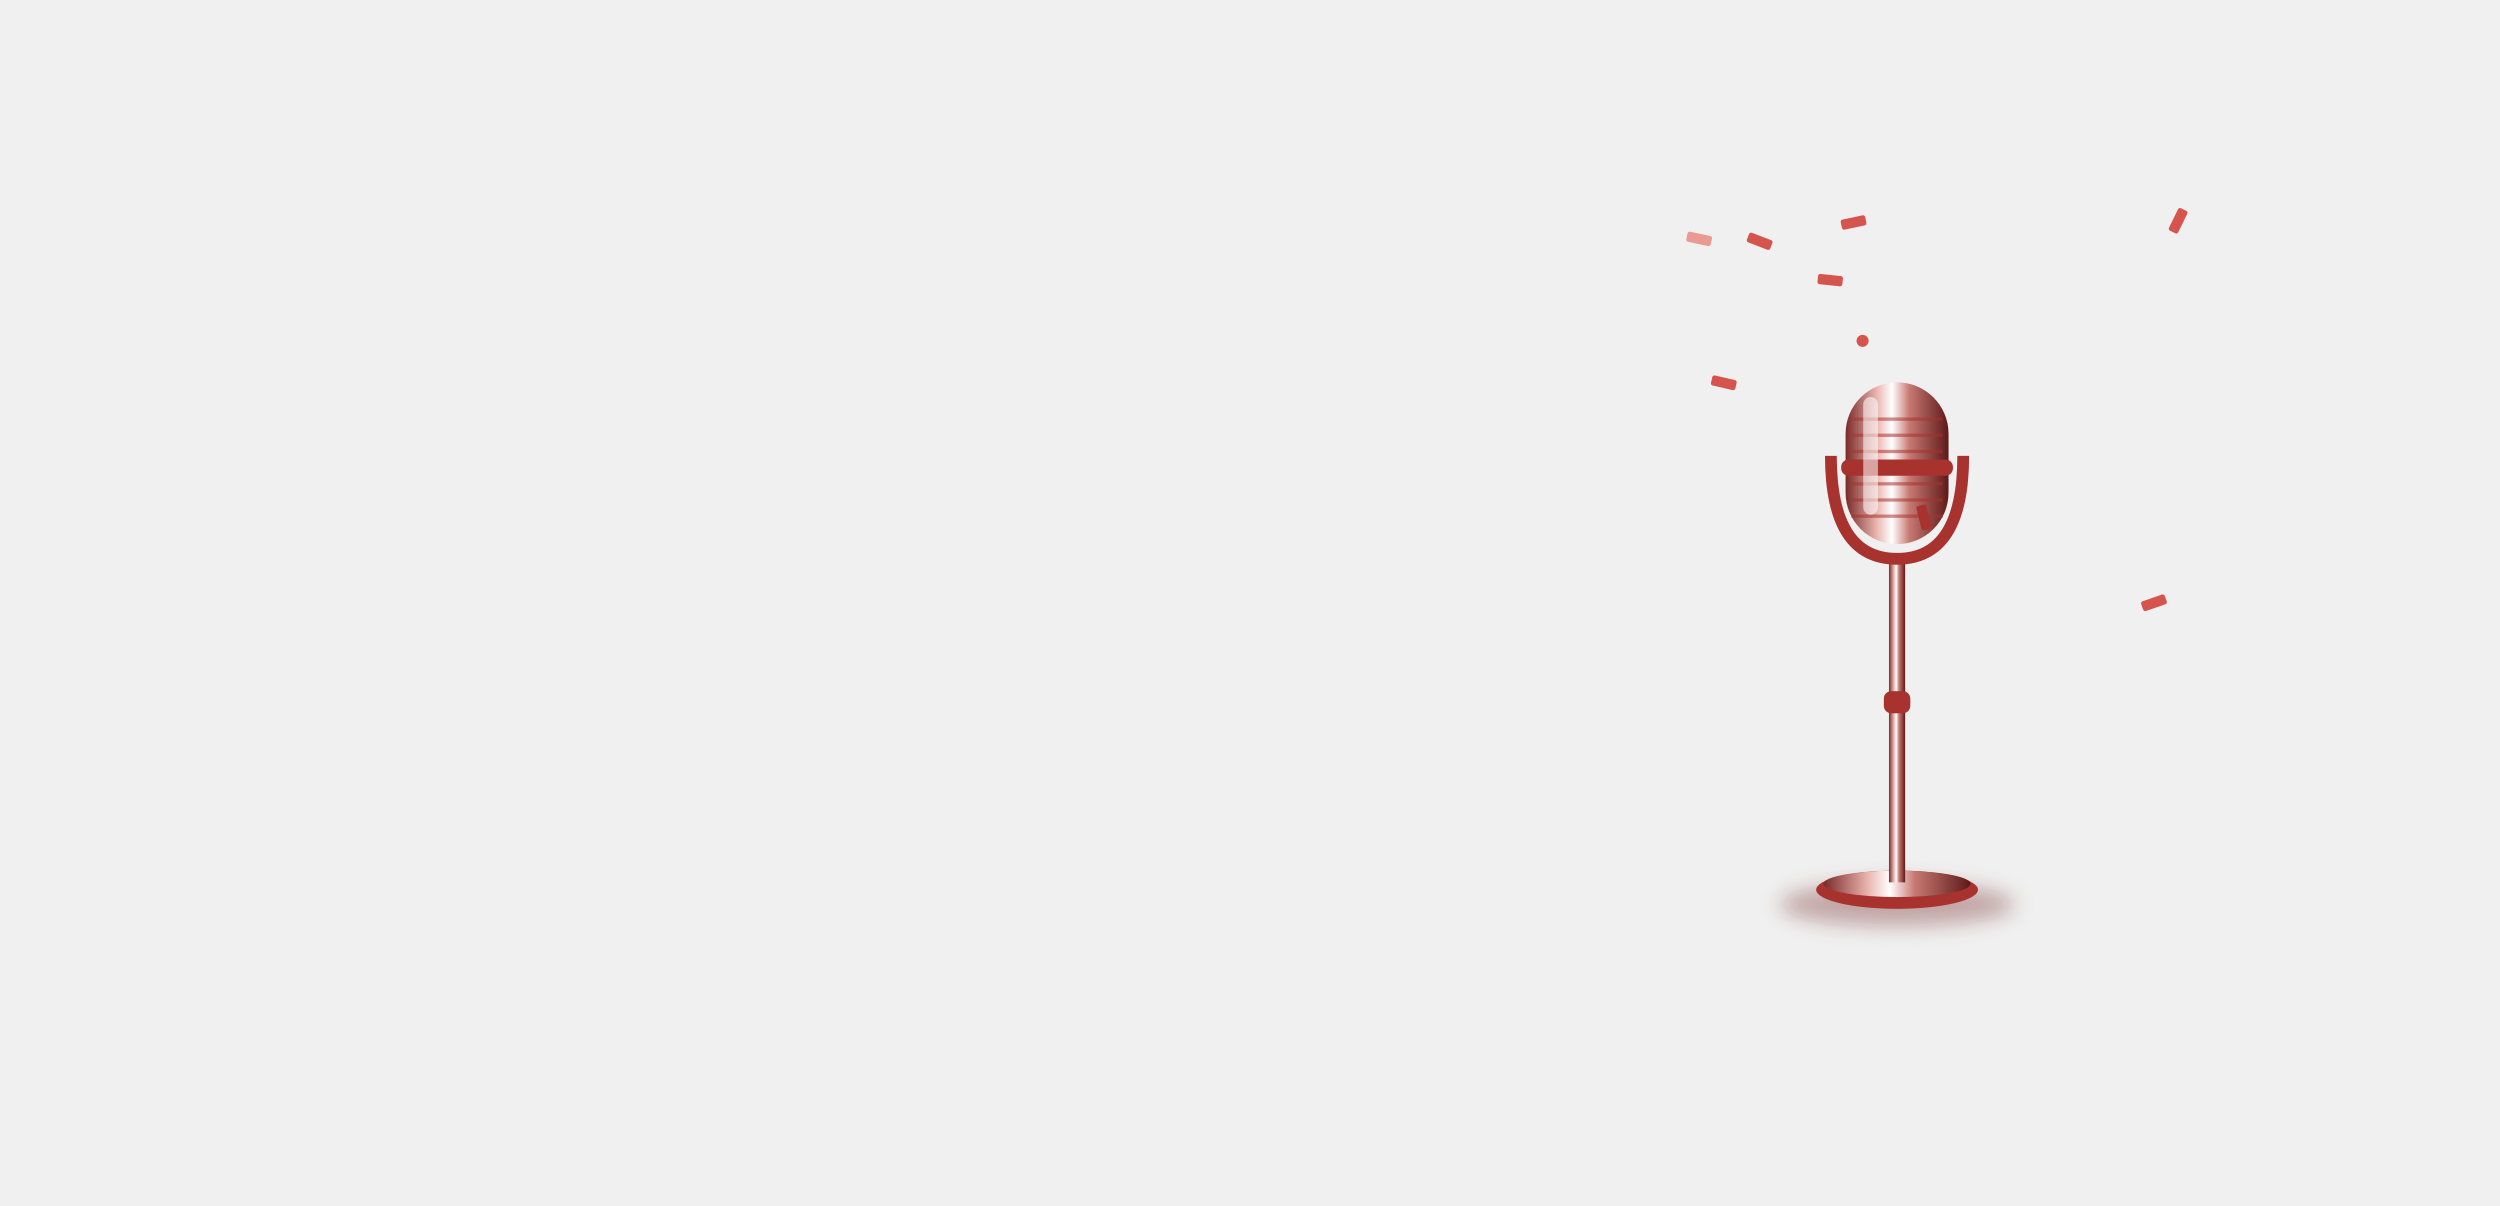
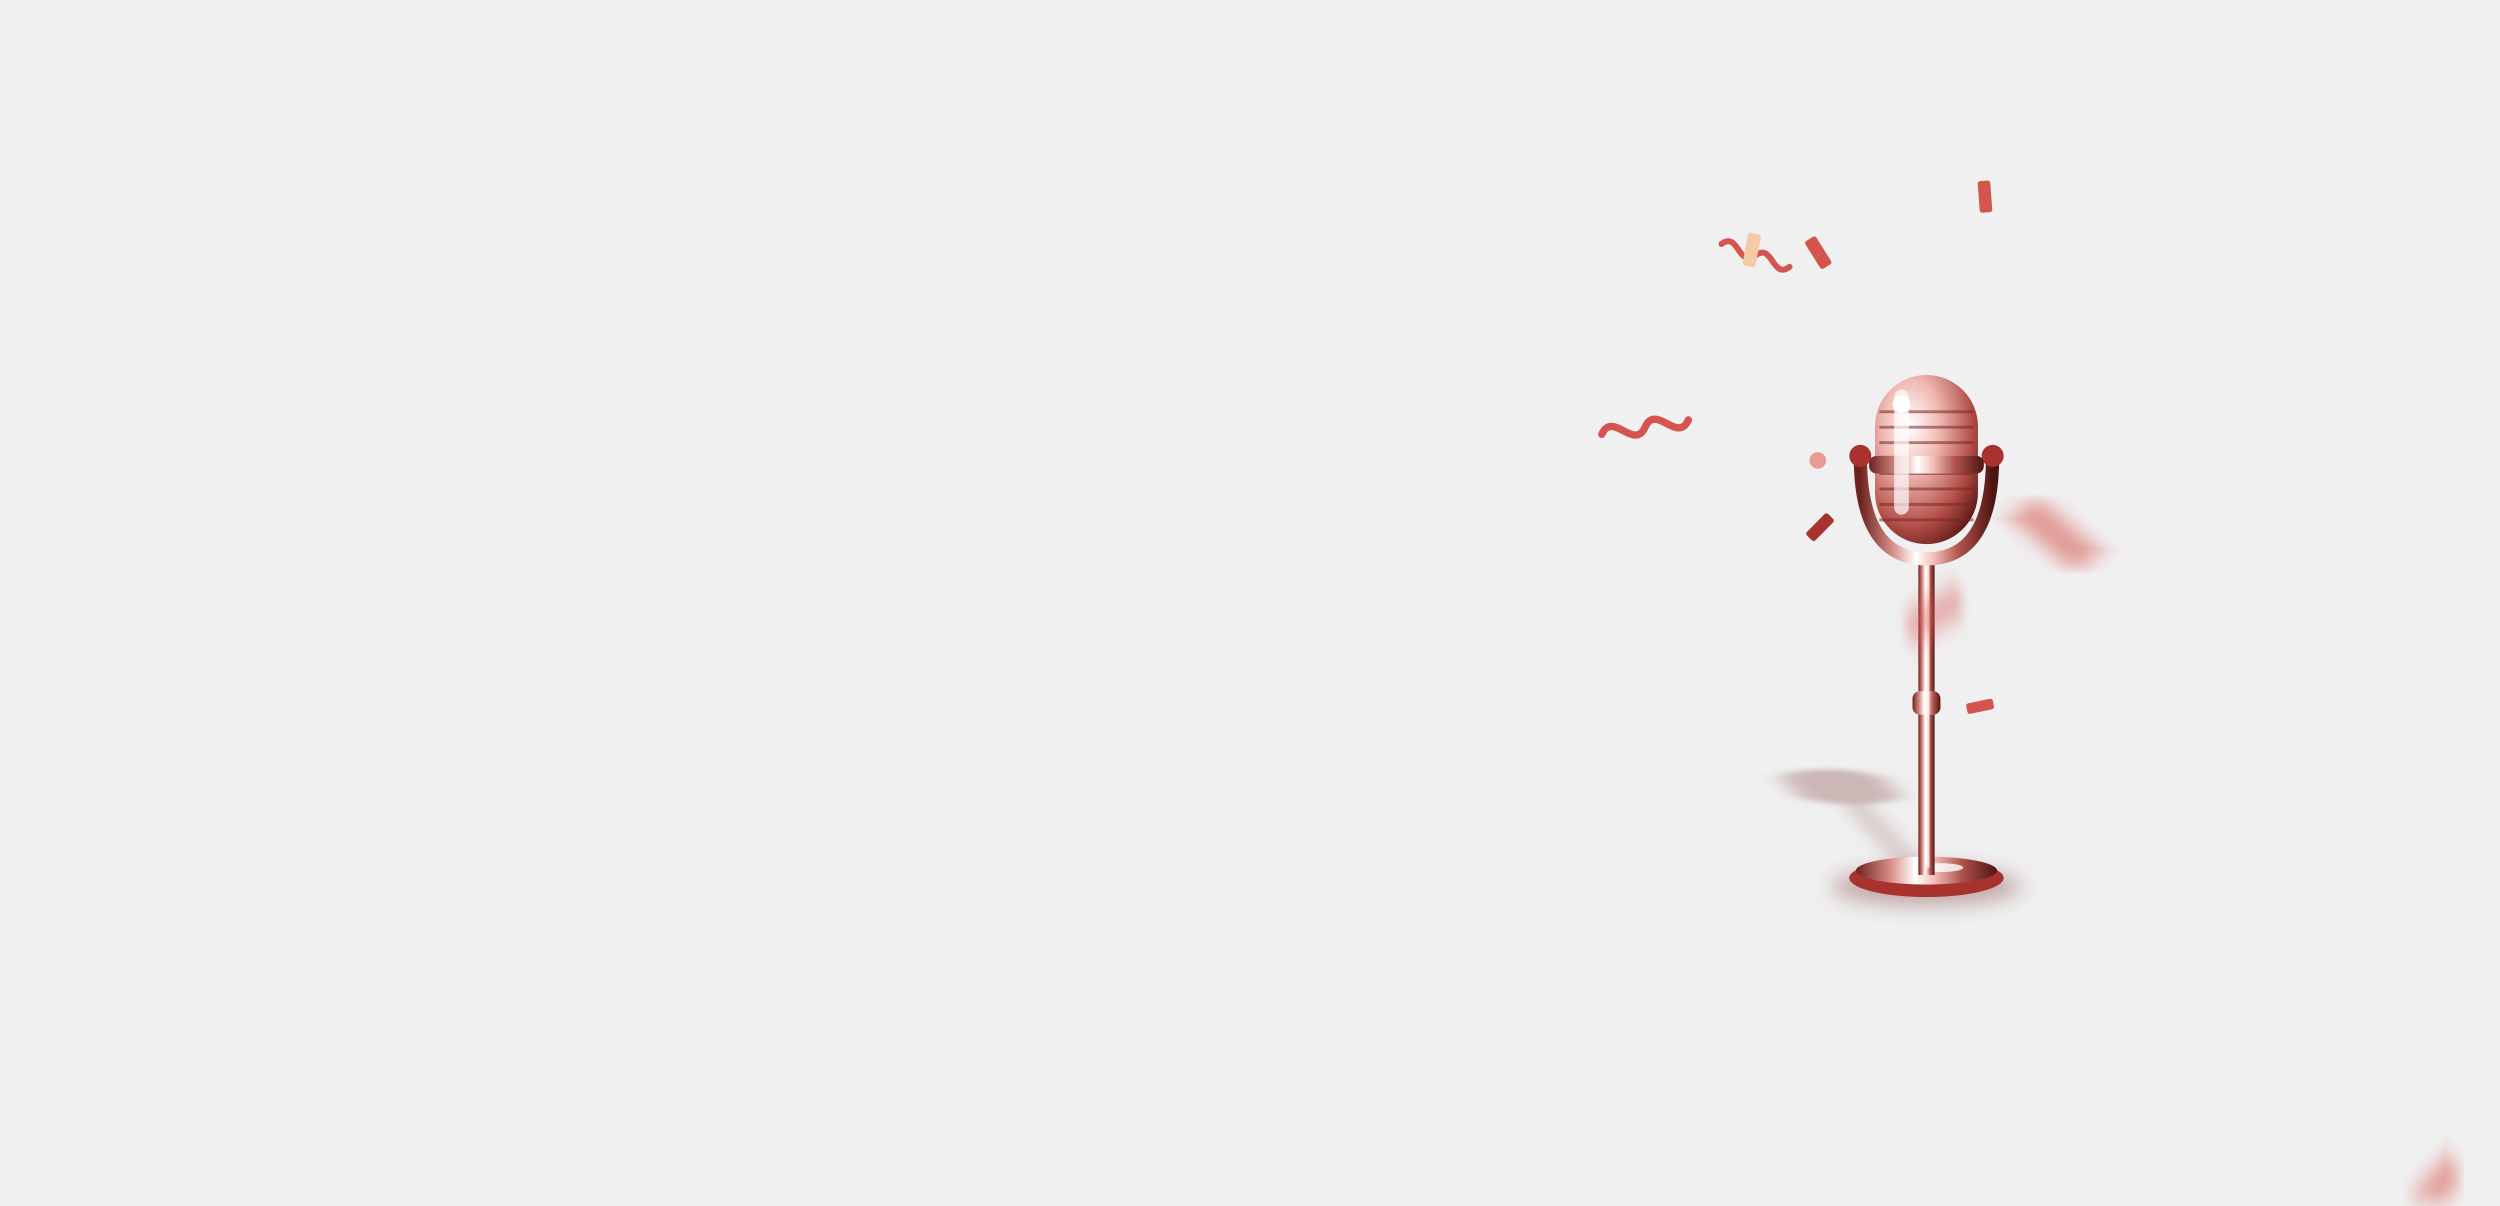
<svg xmlns="http://www.w3.org/2000/svg" viewBox="0 0 340 164" preserveAspectRatio="xMaxYMax slice">
  <defs>
    <filter id="b1" x="-60%" y="-60%" width="220%" height="220%">
      <feGaussianBlur stdDeviation="0.6" />
    </filter>
    <filter id="b2" x="-60%" y="-60%" width="220%" height="220%">
      <feGaussianBlur stdDeviation="1.4" />
    </filter>
    <filter id="b3" x="-60%" y="-60%" width="220%" height="220%">
      <feGaussianBlur stdDeviation="3" />
    </filter>
    <filter id="b6" x="-60%" y="-60%" width="220%" height="220%">
      <feGaussianBlur stdDeviation="6" />
    </filter>
    <filter id="b12" x="-60%" y="-60%" width="220%" height="220%">
      <feGaussianBlur stdDeviation="12" />
    </filter>
+     <linearGradient id="house" x1="0" x2="14" y1="0" y2="0" gradientUnits="userSpaceOnUse" spreadMethod="repeat">
+       <stop offset="0" stop-color="#DDA19B" />
+       <stop offset=".3" stop-color="#EEC4BF" />
+       <stop offset=".52" stop-color="#FCE9E6" />
+       <stop offset=".7" stop-color="#EEC4BF" />
+       <stop offset="1" stop-color="#DDA19B" />
+     </linearGradient>
+     <linearGradient id="vel" x1="0" x2="8" y1="0" y2="0" gradientUnits="userSpaceOnUse" spreadMethod="repeat">
+       <stop offset="0" stop-color="#8A2826" />
+       <stop offset=".3" stop-color="#C24A45" />
+       <stop offset=".5" stop-color="#F08C82" />
+       <stop offset=".7" stop-color="#C24A45" />
+       <stop offset="1" stop-color="#8A2826" />
+     </linearGradient>
+     <linearGradient id="velV" x1="0" y1="0" x2="0" y2="1">
+       <stop offset="0" stop-color="#5A1414" stop-opacity=".45" />
+       <stop offset=".5" stop-color="#5A1414" stop-opacity="0" />
+       <stop offset="1" stop-color="#5A1414" stop-opacity=".35" />
+     </linearGradient>
+     <linearGradient id="veil" x1="0" y1="0" x2="1" y2="0">
+       <stop offset="0" stop-color="#F8EBEA" stop-opacity=".82" />
+       <stop offset=".45" stop-color="#F8EBEA" stop-opacity=".62" />
+       <stop offset=".72" stop-color="#F8EBEA" stop-opacity="0" />
+     </linearGradient>
+     <linearGradient id="shadeV" x1="0" y1="0" x2="0" y2="1">
+       <stop offset="0" stop-color="#8A3A36" stop-opacity=".35" />
+       <stop offset=".3" stop-color="#8A3A36" stop-opacity="0" />
+       <stop offset=".75" stop-color="#8A3A36" stop-opacity="0" />
+       <stop offset="1" stop-color="#8A3A36" stop-opacity=".25" />
+     </linearGradient>
    <linearGradient id="beam" x1="0" y1="0" x2="0" y2="1">
-       <stop offset="0" stop-color="#FFFFFF" stop-opacity=".85" />
-       <stop offset=".7" stop-color="#FFF4F1" stop-opacity=".5" />
-       <stop offset="1" stop-color="#FFFFFF" stop-opacity=".25" />
+       <stop offset="0" stop-color="#FFFFFF" stop-opacity=".95" />
+       <stop offset=".7" stop-color="#FFF6F3" stop-opacity=".55" />
+       <stop offset="1" stop-color="#FFFFFF" stop-opacity=".3" />
    </linearGradient>
    <radialGradient id="pool">
-       <stop offset="0" stop-color="#FFFFFF" stop-opacity=".95" />
-       <stop offset=".55" stop-color="#FFF1EE" stop-opacity=".5" />
+       <stop offset="0" stop-color="#FFFFFF" stop-opacity="1" />
+       <stop offset=".5" stop-color="#FFF3EF" stop-opacity=".6" />
      <stop offset="1" stop-color="#FFFFFF" stop-opacity="0" />
    </radialGradient>
+     <radialGradient id="glow">
+       <stop offset="0" stop-color="#FFF8F0" />
+       <stop offset=".3" stop-color="#FFD9C2" stop-opacity=".85" />
+       <stop offset="1" stop-color="#FFB49E" stop-opacity="0" />
+     </radialGradient>
+     <linearGradient id="boards" x1="0" y1="0" x2="0" y2="1">
+       <stop offset="0" stop-color="#E6B2AC" />
+       <stop offset="1" stop-color="#C9776F" />
+     </linearGradient>
    <linearGradient id="chrome" x1="0" y1="0" x2="1" y2="0">
-       <stop offset="0" stop-color="#7A2A28" />
-       <stop offset=".3" stop-color="#E9B4AE" />
-       <stop offset=".45" stop-color="#FFFFFF" />
-       <stop offset=".62" stop-color="#C77872" />
+       <stop offset="0" stop-color="#6E2220" />
+       <stop offset=".25" stop-color="#D99089" />
+       <stop offset=".42" stop-color="#FFFFFF" />
+       <stop offset=".55" stop-color="#F3C2BC" />
+       <stop offset=".75" stop-color="#B0524C" />
+       <stop offset="1" stop-color="#4E1412" />
+     </linearGradient>
+     <radialGradient id="grille" cx="35%" cy="30%" r="80%">
+       <stop offset="0" stop-color="#FFFFFF" />
+       <stop offset=".35" stop-color="#F0B8B2" />
+       <stop offset=".75" stop-color="#B24C46" />
      <stop offset="1" stop-color="#5E1A18" />
-     </linearGradient>
-     <linearGradient id="fade" x1="0" y1="0" x2="1" y2="0">
-       <stop offset=".4" stop-color="#fff" stop-opacity="0" />
-       <stop offset=".9" stop-color="#fff" />
-     </linearGradient>
-     <mask id="right">
-       <rect width="340" height="164" fill="url(#fade)" />
-     </mask>
-     <radialGradient id="dusk" cx="80%" cy="45%" r="45%">
-       <stop offset="0" stop-color="#C9675F" stop-opacity=".32" />
-       <stop offset="1" stop-color="#C9675F" stop-opacity="0" />
    </radialGradient>
  </defs>
-   <ellipse cx="258" cy="123" rx="16" ry="3" fill="#6E1F1C" opacity=".35" filter="url(#b2)" />
-   <ellipse cx="258" cy="121" rx="11" ry="2.6" fill="#A8322D" />
-   <ellipse cx="258" cy="120.2" rx="10" ry="1.8" fill="url(#chrome)" />
-   <rect x="256.9" y="76" width="2.2" height="44" fill="url(#chrome)" />
-   <rect x="256.2" y="94" width="3.6" height="3" rx="1" fill="#A8322D" />
-   <path d="M249 62Q249 76 258 76Q267 76 267 62" stroke="#A8322D" stroke-width="1.6" fill="none" />
-   <rect x="251" y="52" width="14" height="22" rx="7" fill="url(#chrome)" />
-   <line x1="251.8" y1="57" x2="264.2" y2="57" stroke="#A8322D" stroke-width=".45" opacity=".55" />
-   <line x1="251.8" y1="59.2" x2="264.2" y2="59.2" stroke="#A8322D" stroke-width=".45" opacity=".55" />
-   <line x1="251.8" y1="61.4" x2="264.2" y2="61.4" stroke="#A8322D" stroke-width=".45" opacity=".55" />
-   <line x1="251.8" y1="63.6" x2="264.2" y2="63.6" stroke="#A8322D" stroke-width=".45" opacity=".55" />
-   <line x1="251.8" y1="65.8" x2="264.2" y2="65.8" stroke="#A8322D" stroke-width=".45" opacity=".55" />
-   <line x1="251.8" y1="68" x2="264.2" y2="68" stroke="#A8322D" stroke-width=".45" opacity=".55" />
-   <line x1="251.8" y1="70.2" x2="264.2" y2="70.2" stroke="#A8322D" stroke-width=".45" opacity=".55" />
-   <rect x="250.4" y="62.5" width="15.2" height="2.2" rx="1" fill="#A8322D" />
-   <rect x="253.4" y="54" width="2" height="16" rx="1" fill="#FFFFFF" opacity=".55" />
-   <rect x="250.67" y="37.58" width="1.4" height="3.4" rx=".3" fill="#D5544E" transform="rotate(96 250.67 37.58)" />
-   <rect x="253.6" y="29.22" width="1.4" height="3.4" rx=".3" fill="#D5544E" transform="rotate(78 253.6 29.22)" />
-   <rect x="232.89" y="32.16" width="1.4" height="3.4" rx=".3" fill="#E99A92" transform="rotate(102 232.89 32.16)" />
-   <rect x="294.32" y="80.76" width="1.4" height="3.4" rx=".3" fill="#D5544E" transform="rotate(71 294.32 80.76)" />
-   <rect x="296.34" y="28.19" width="1.4" height="3.4" rx=".3" fill="#D5544E" transform="rotate(26 296.34 28.19)" />
-   <rect x="236.25" y="51.76" width="1.4" height="3.4" rx=".3" fill="#D5544E" transform="rotate(103 236.25 51.76)" />
-   <rect x="241.15" y="32.77" width="1.4" height="3.4" rx=".3" fill="#D5544E" transform="rotate(111 241.15 32.77)" />
-   <rect x="262.75" y="71.85" width="1.4" height="3.4" rx=".3" fill="#A8322D" transform="rotate(166 262.75 71.85)" />
-   <circle cx="253.31" cy="46.36" r="0.82" fill="#D5544E" />
+   <g transform="translate(262 120) skewX(42) scale(1 .22)" opacity=".28" filter="url(#b2)">
+     <rect x="-1.2" y="-56" width="2.4" height="56" fill="#6E2420" />
+     <rect x="-7" y="-70" width="14" height="22" rx="7" fill="#6E2420" />
+   </g>
+   <ellipse cx="262" cy="120.6" rx="13" ry="2.6" fill="#6E2420" opacity=".35" filter="url(#b2)" />
+   <ellipse cx="262" cy="119.4" rx="10.5" ry="2.6" fill="#A8322D" />
+   <ellipse cx="262" cy="118.4" rx="9.6" ry="1.9" fill="url(#chrome)" />
+   <ellipse cx="264" cy="118" rx="3" ry=".6" fill="#FFFFFF" opacity=".8" />
+   <rect x="260.9" y="76" width="2.2" height="43" fill="url(#chrome)" />
+   <rect x="260.1" y="94" width="3.8" height="3.2" rx="1" fill="url(#chrome)" />
+   <rect x="261.8" y="76" width=".6" height="42" fill="#FFFFFF" opacity=".7" />
+   <path d="M253 62Q253 76 262 76Q271 76 271 62" stroke="url(#chrome)" stroke-width="1.8" fill="none" />
+   <circle cx="253" cy="62" r="1.5" fill="#A8322D" />
+   <circle cx="271" cy="62" r="1.5" fill="#A8322D" />
+   <rect x="255" y="51" width="14" height="23" rx="7" fill="url(#grille)" />
+   <line x1="255.6" y1="56" x2="268.4" y2="56" stroke="#7A2422" stroke-width=".4" opacity=".55" />
+   <line x1="255.6" y1="58.1" x2="268.4" y2="58.1" stroke="#7A2422" stroke-width=".4" opacity=".55" />
+   <line x1="255.6" y1="60.2" x2="268.4" y2="60.2" stroke="#7A2422" stroke-width=".4" opacity=".55" />
+   <line x1="255.6" y1="62.3" x2="268.4" y2="62.3" stroke="#7A2422" stroke-width=".4" opacity=".55" />
+   <line x1="255.6" y1="64.4" x2="268.4" y2="64.4" stroke="#7A2422" stroke-width=".4" opacity=".55" />
+   <line x1="255.6" y1="66.5" x2="268.4" y2="66.5" stroke="#7A2422" stroke-width=".4" opacity=".55" />
+   <line x1="255.6" y1="68.6" x2="268.4" y2="68.6" stroke="#7A2422" stroke-width=".4" opacity=".55" />
+   <line x1="255.6" y1="70.7" x2="268.4" y2="70.7" stroke="#7A2422" stroke-width=".4" opacity=".55" />
+   <rect x="254.2" y="62" width="15.6" height="2.4" rx="1" fill="url(#chrome)" />
+   <rect x="257.6" y="53" width="2" height="17" rx="1" fill="#FFFFFF" opacity=".7" />
+   <circle cx="258.6" cy="55" r="1.2" fill="#FFFFFF" />
+   <rect x="249.2" y="35.77" width="1.75" height="4.43" rx=".35" fill="#D5544E" opacity="1" transform="rotate(147.83 249.2 35.77)" />
+   <rect x="270.95" y="94.96" width="1.46" height="3.7" rx=".35" fill="#D5544E" opacity="1" transform="rotate(78.06 270.95 94.96)" />
+   <path d="M229.62 57.11c1.99 -2.99 3.98 2.99 5.97 0s3.98 2.99 5.97 0" fill="none" stroke="#D5544E" stroke-width="1" stroke-linecap="round" opacity="1" transform="rotate(170.54 229.62 57.11)" />
+   <rect x="270.97" y="28.83" width="1.71" height="4.32" rx=".35" fill="#D5544E" opacity="1" transform="rotate(175.73 270.97 28.83)" />
+   <path d="M234.12 33.19c1.63 -2.44 3.25 2.44 4.88 0s3.25 2.44 4.88 0" fill="none" stroke="#D5544E" stroke-width="0.81" stroke-linecap="round" opacity="1" transform="rotate(18.55 234.12 33.19)" />
+   <rect x="237.78" y="31.6" width="1.79" height="4.53" rx=".35" fill="#F6C9A8" opacity="1" transform="rotate(10.73 237.78 31.6)" />
+   <rect x="248.39" y="69.67" width="1.62" height="4.1" rx=".35" fill="#A8322D" opacity="1" transform="rotate(44.72 248.39 69.67)" />
+   <circle cx="247.22" cy="62.62" r="1.13" fill="#E99A92" opacity="1" />
+   <rect x="265.9" y="80.02" width="3.34" height="8.45" rx=".35" fill="#D5544E" opacity="0.55" transform="rotate(60.9 265.9 80.02)" filter="url(#b2)" />
+   <rect x="285.45" y="74.76" width="4.58" height="11.6" rx=".35" fill="#D5544E" opacity="0.55" transform="rotate(131.07 285.45 74.76)" filter="url(#b2)" />
+   <rect x="332.58" y="157.47" width="3.78" height="9.57" rx=".35" fill="#D5544E" opacity="0.55" transform="rotate(42.84 332.58 157.47)" filter="url(#b2)" />
</svg>
